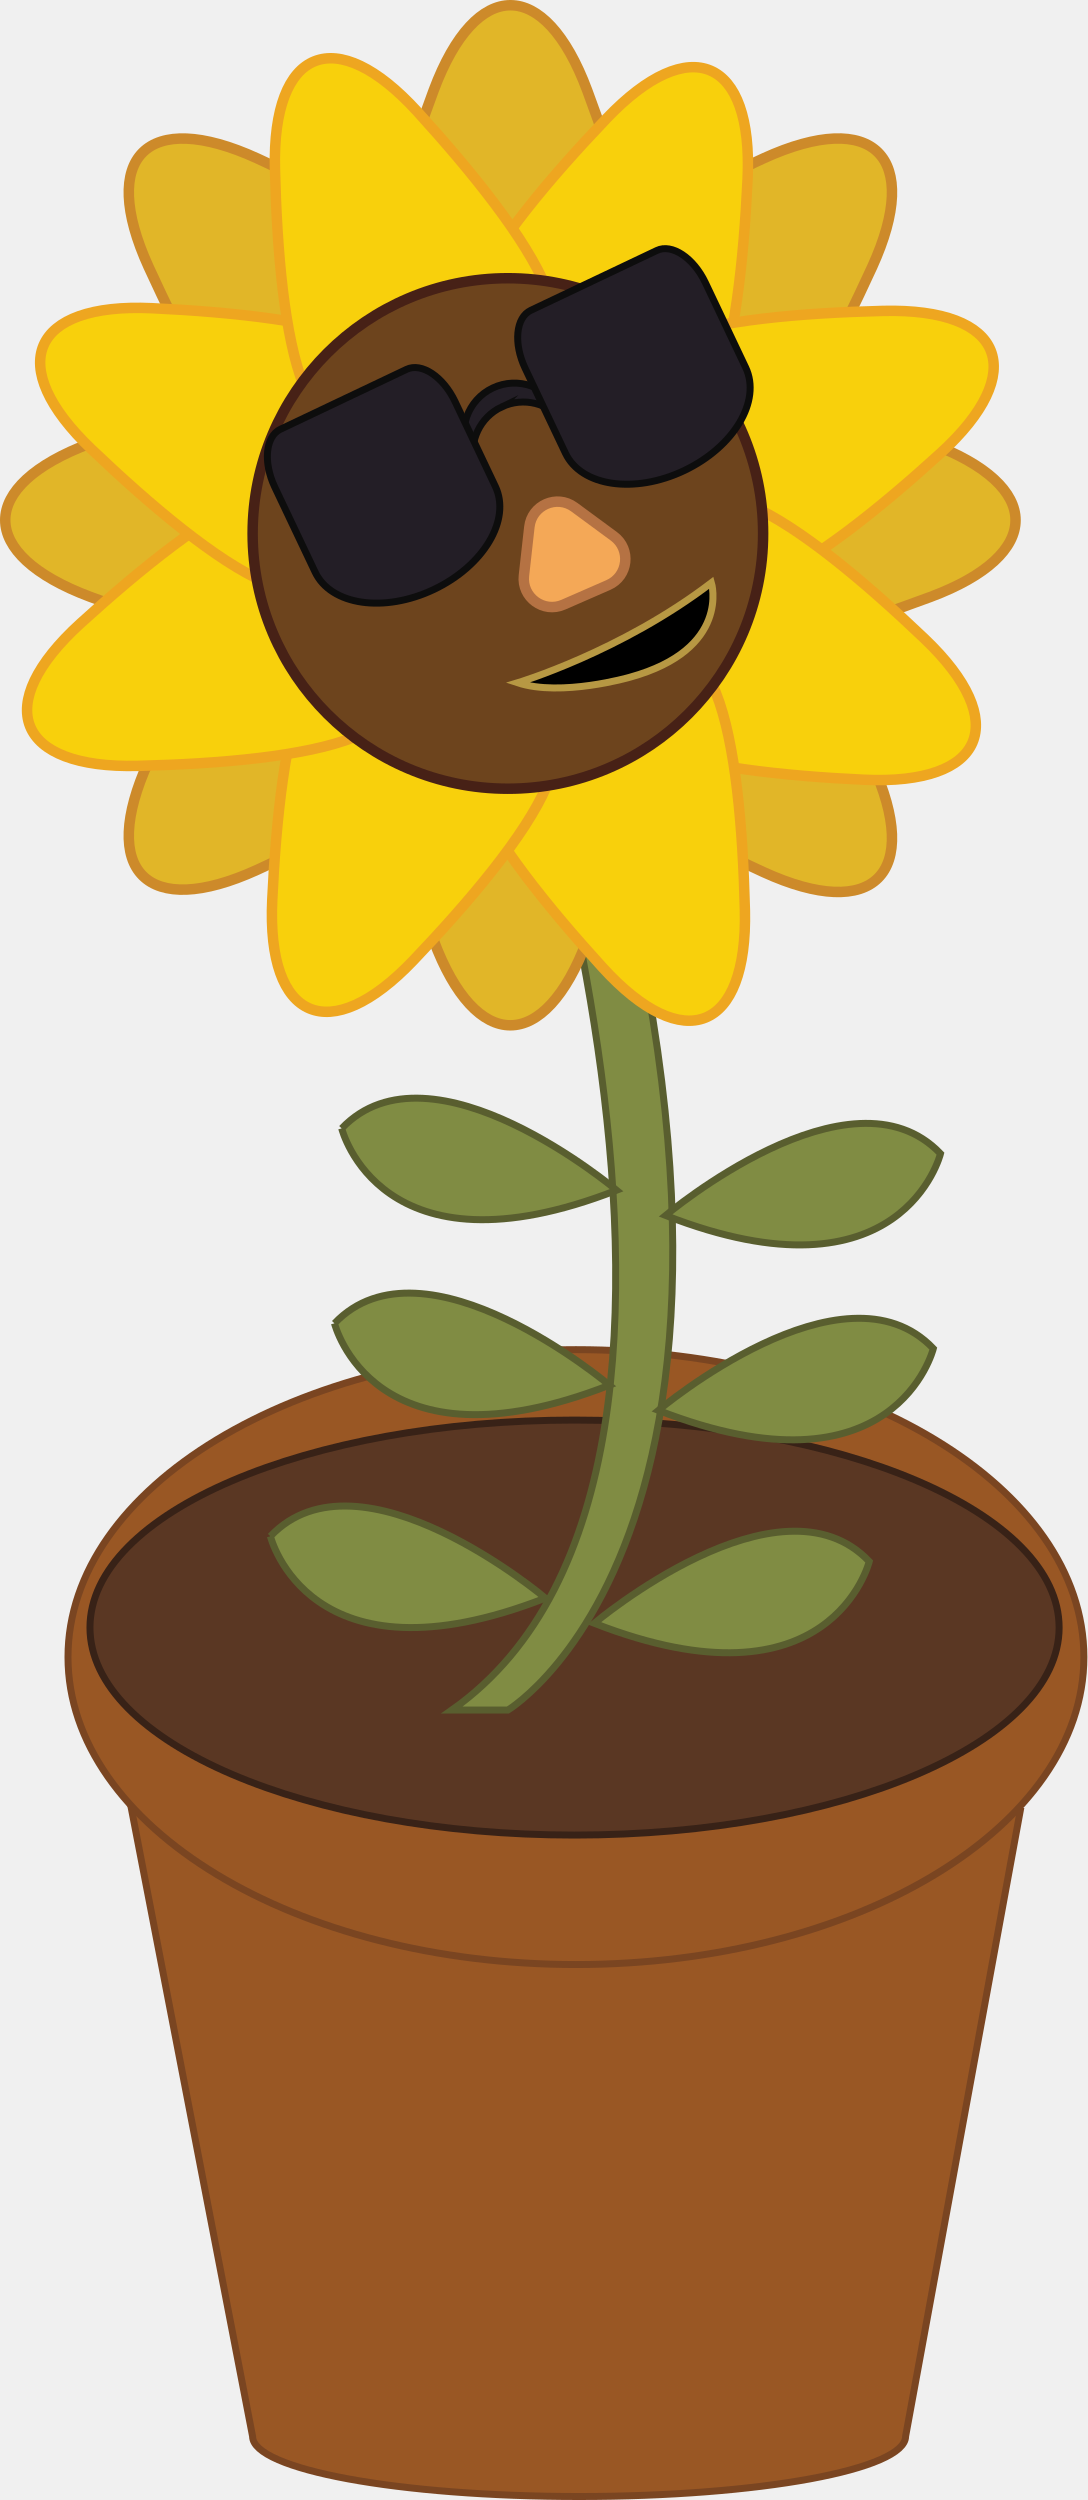
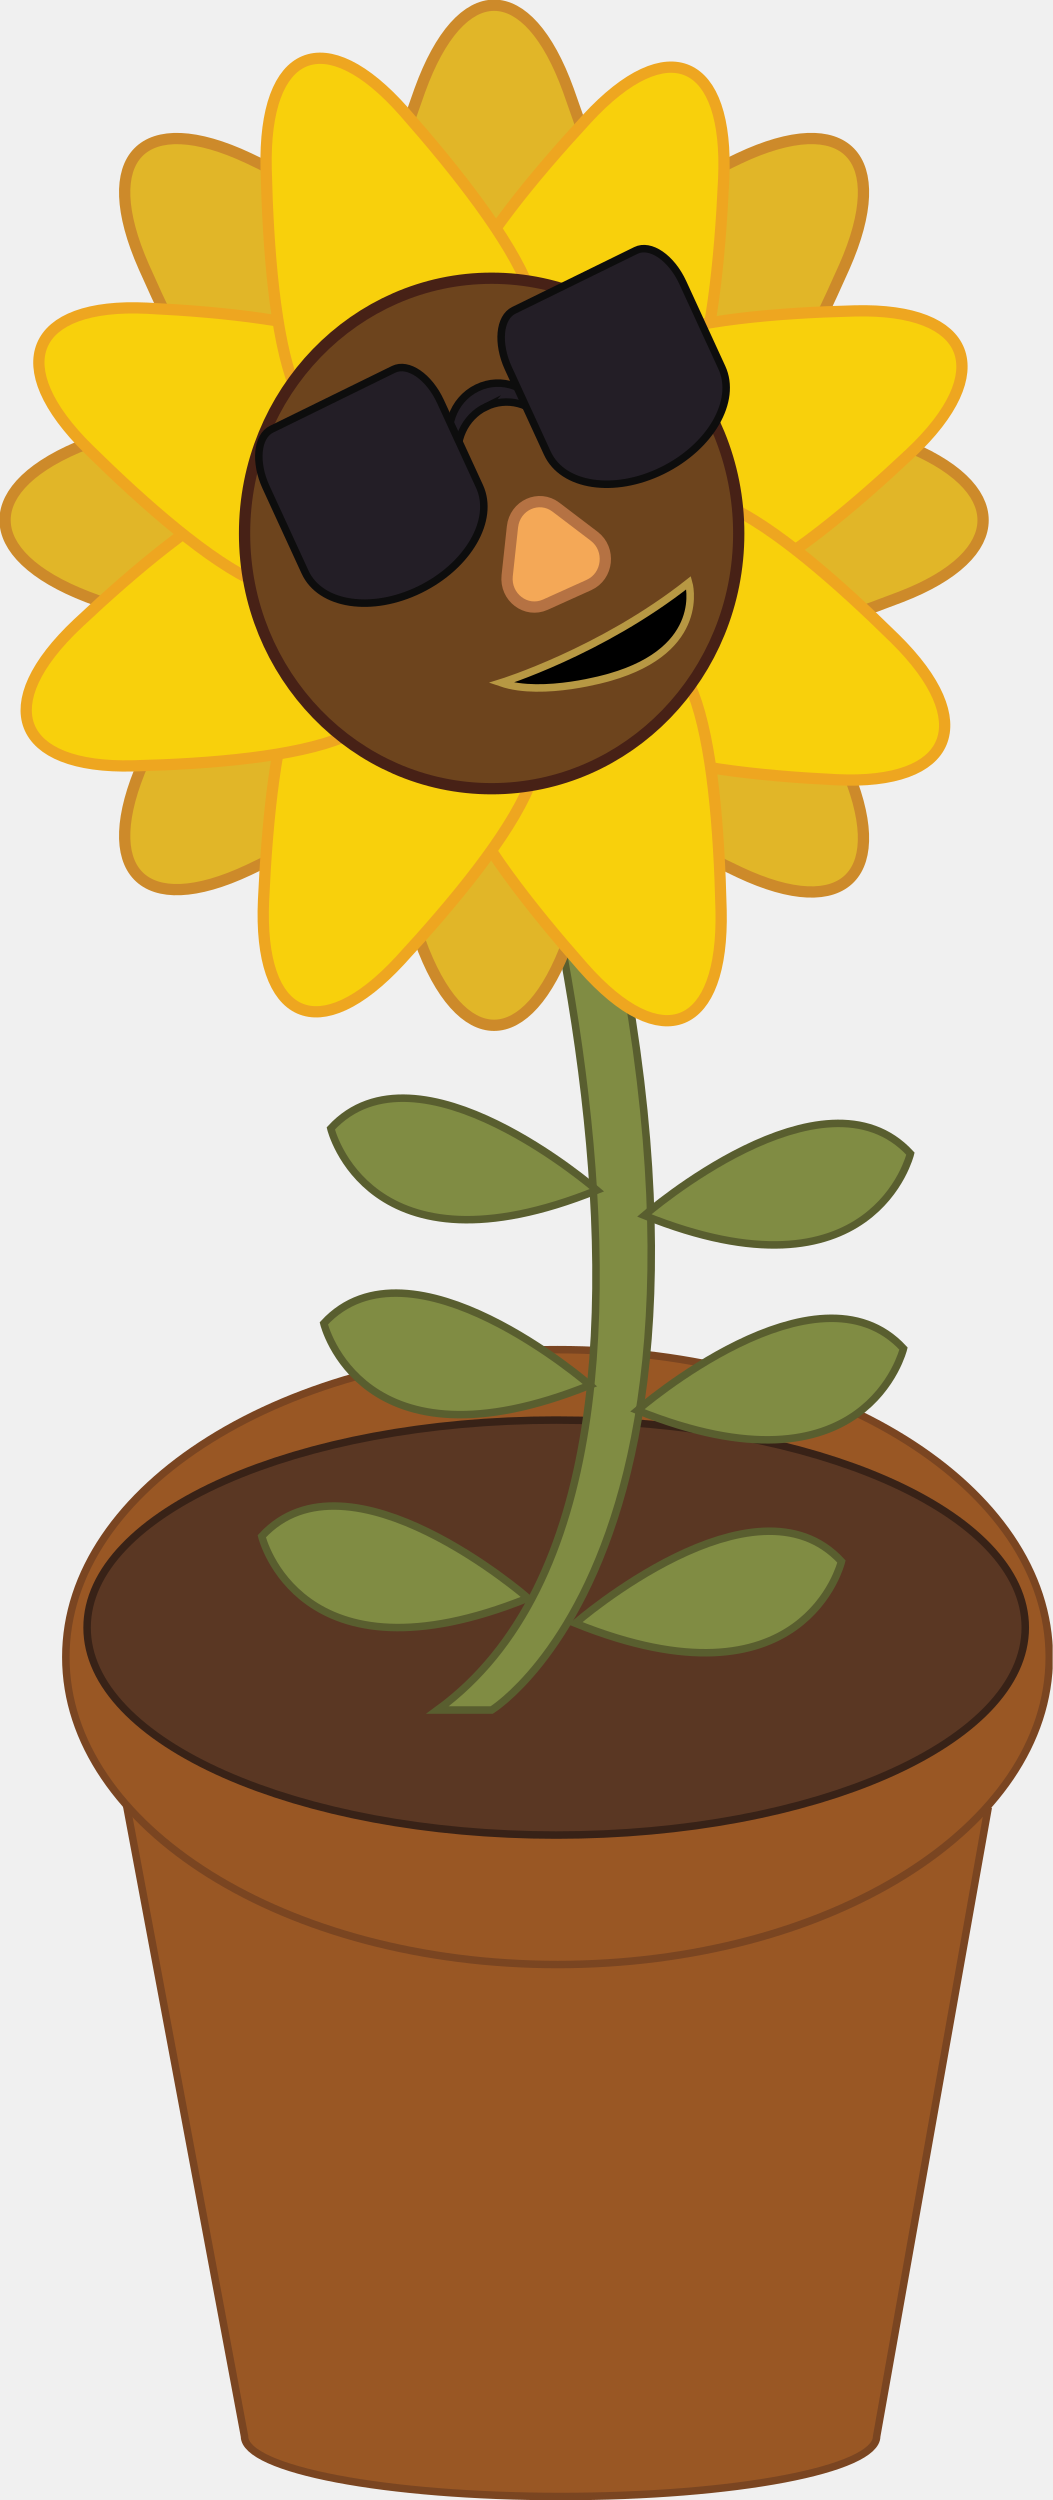
- <svg xmlns="http://www.w3.org/2000/svg" id="Layer_1" data-name="Layer 1" viewBox="0 0 310.86 714.7">
+ <svg xmlns="http://www.w3.org/2000/svg" width="280" height="665" viewBox="0 0 280 665" fill="none">
+   <g clip-path="url(#clip0_4_2898)">
+     <path d="M33.66 480.173L65.042 648.075C65.042 656.905 102.683 664.07 149.116 664.07C195.548 664.07 233.189 656.905 233.189 648.075L262.679 481.857L33.651 480.173H33.66Z" fill="#995724" stroke="#7A4521" stroke-width="2" stroke-miterlimit="10" />
+     <path d="M148.305 522.565C220.541 522.565 279.099 485.952 279.099 440.787C279.099 395.622 220.541 359.009 148.305 359.009C76.069 359.009 17.51 395.622 17.51 440.787C17.51 485.952 76.069 522.565 148.305 522.565Z" fill="#995724" stroke="#7A4521" stroke-width="2" stroke-miterlimit="10" />
+     <path d="M147.944 488.129C216.857 488.129 272.722 463.417 272.722 432.934C272.722 402.451 216.857 377.739 147.944 377.739C79.032 377.739 23.167 402.451 23.167 432.934C23.167 463.417 79.032 488.129 147.944 488.129Z" fill="#5A3723" stroke="#382217" stroke-width="2" stroke-miterlimit="10" />
+     <path d="M153.033 431.789C153.033 431.789 200.754 390.272 223.831 415.357C223.831 415.357 214.004 456.363 153.033 431.789Z" fill="#808C43" stroke="#595E2F" stroke-width="2" stroke-miterlimit="10" />
+     <path d="M69.635 408.658C69.635 408.658 79.462 449.663 140.432 425.09C140.432 425.09 92.712 383.573 69.635 408.658Z" fill="#808C43" stroke="#595E2F" stroke-width="2" stroke-miterlimit="10" />
+     <path d="M123.643 151.916C123.643 151.916 206.825 389.016 116.356 454.874H130.777C130.777 454.874 221.696 398.963 137.451 150.93L123.643 151.916Z" fill="#808C43" stroke="#595E2F" stroke-width="2" stroke-miterlimit="10" />
+     <path d="M165.085 80.587C165.085 93.493 159.627 105.421 153.106 115.051C142.63 130.534 120.229 130.534 109.754 115.051C103.232 105.412 97.774 93.493 97.774 80.587C97.774 66.435 104.34 44.318 111.672 24.024C122.58 -6.15 140.297 -6.15 151.196 24.024C158.528 44.309 165.094 66.425 165.094 80.587H165.085Z" fill="#E1B628" stroke="#CD8A2A" stroke-width="3" stroke-miterlimit="10" />
+     <path d="M195.701 121.127C186.865 130.255 174.84 134.693 163.635 136.75C145.63 140.043 129.786 123.686 132.974 105.077C134.956 93.502 139.261 81.08 148.098 71.952C157.789 61.941 177.569 51.101 196.638 42.112C225.002 28.742 237.531 41.684 224.587 70.985C215.886 90.683 205.384 111.115 195.701 121.127Z" fill="#E1B628" stroke="#CD8A2A" stroke-width="3" stroke-miterlimit="10" />
+     <path d="M184.838 173.131C172.345 173.131 160.798 167.492 151.475 160.756C136.487 149.934 136.487 126.794 151.475 115.973C160.807 109.236 172.345 103.597 184.838 103.597C198.538 103.597 219.948 110.38 239.593 117.954C268.804 129.222 268.804 147.524 239.593 158.783C219.957 166.357 198.547 173.14 184.838 173.14V173.131Z" fill="#E1B628" stroke="#CD8A2A" stroke-width="3" stroke-miterlimit="10" />
+     <path d="M148.098 202.161C139.261 193.033 134.965 180.611 132.974 169.037C129.786 150.437 145.621 134.07 163.635 137.364C174.84 139.411 186.865 143.858 195.701 152.986C205.393 162.998 215.886 183.431 224.587 203.129C237.531 232.429 225.002 245.372 196.638 232.001C177.569 223.013 157.789 212.163 148.098 202.161Z" fill="#E1B628" stroke="#CD8A2A" stroke-width="3" stroke-miterlimit="10" />
+     <path d="M97.765 193.536C97.765 180.63 103.223 168.702 109.745 159.071C120.22 143.589 142.621 143.589 153.097 159.071C159.618 168.711 165.076 180.63 165.076 193.536C165.076 207.688 158.51 229.805 151.178 250.098C140.27 280.273 122.553 280.273 111.654 250.098C104.322 229.814 97.756 207.697 97.756 193.536H97.765Z" fill="#E1B628" stroke="#CD8A2A" stroke-width="3" stroke-miterlimit="10" />
+     <path d="M67.149 152.363C75.985 143.235 88.01 138.797 99.215 136.74C117.221 133.447 133.064 149.804 129.876 168.413C127.894 179.988 123.589 192.41 114.753 201.538C105.061 211.549 85.281 222.389 66.212 231.377C37.849 244.748 25.319 231.805 38.263 202.505C46.964 182.807 57.466 162.375 67.149 152.363Z" fill="#E1B628" stroke="#CD8A2A" stroke-width="3" stroke-miterlimit="10" />
+     <path d="M78.012 103.588C90.505 103.588 102.052 109.227 111.375 115.963C126.363 126.785 126.363 149.925 111.375 160.746C102.043 167.483 90.505 173.121 78.012 173.121C64.312 173.121 42.902 166.338 23.257 158.764C-5.954 147.497 -5.954 129.194 23.257 117.936C42.893 110.362 64.303 103.579 78.012 103.579V103.588Z" fill="#E1B628" stroke="#CD8A2A" stroke-width="3" stroke-miterlimit="10" />
+     <path d="M114.753 71.962C123.589 81.09 127.885 93.511 129.876 105.086C133.064 123.686 117.23 140.053 99.215 136.759C88.01 134.712 75.985 130.265 67.149 121.137C57.457 111.125 46.964 90.692 38.263 70.994C25.319 41.694 37.849 28.751 66.212 42.122C85.281 51.11 105.061 61.959 114.753 71.962Z" fill="#E1B628" stroke="#CD8A2A" stroke-width="3" stroke-miterlimit="10" />
+     <path d="M183.748 105.254C178.83 117.117 169.274 125.863 159.609 132.079C144.08 142.062 123.49 132.963 119.743 114.465C117.419 102.955 116.932 89.771 121.85 77.907C127.237 64.89 141.693 47.221 156.159 31.552C177.668 8.234 193.963 15.436 192.503 47.611C191.522 69.245 189.135 92.246 183.748 105.263V105.254Z" fill="#F8D00C" stroke="#EEA620" stroke-width="3" stroke-miterlimit="10" />
+     <path d="M196.466 154.968C184.865 159.769 172.12 158.969 161.041 156.308C143.224 152.018 134.893 130.543 144.909 114.735C151.142 104.9 159.825 95.223 171.426 90.422C184.145 85.156 206.465 83.22 227.415 82.699C258.59 81.927 265.174 98.917 242.124 120.597C226.623 135.177 209.194 149.702 196.475 154.968H196.466Z" fill="#F8D00C" stroke="#EEA620" stroke-width="3" stroke-miterlimit="10" />
+     <path d="M166.689 198.365C155.204 193.284 146.737 183.412 140.721 173.428C131.056 157.387 139.865 136.117 157.771 132.246C168.913 129.846 181.677 129.343 193.161 134.423C205.762 139.988 222.867 154.921 238.035 169.865C260.607 192.084 253.636 208.916 222.489 207.409C201.547 206.395 179.281 203.929 166.68 198.365H166.689Z" fill="#F8D00C" stroke="#EEA620" stroke-width="3" stroke-miterlimit="10" />
+     <path d="M121.85 210.135C117.203 198.151 117.977 184.985 120.553 173.54C124.706 155.135 145.494 146.529 160.798 156.875C170.318 163.314 179.686 172.284 184.334 184.268C189.432 197.406 191.305 220.463 191.81 242.105C192.557 274.309 176.11 281.11 155.123 257.3C141.009 241.287 126.948 223.282 121.85 210.144V210.135Z" fill="#F8D00C" stroke="#EEA620" stroke-width="3" stroke-miterlimit="10" />
+     <path d="M78.859 181.756C83.777 169.893 93.333 161.146 102.998 154.931C118.527 144.947 139.117 154.047 142.864 172.544C145.188 184.054 145.675 197.239 140.757 209.102C135.37 222.119 120.914 239.789 106.448 255.458C84.939 278.775 68.644 271.573 70.103 239.398C71.085 217.765 73.472 194.764 78.859 181.747V181.756Z" fill="#F8D00C" stroke="#EEA620" stroke-width="3" stroke-miterlimit="10" />
+     <path d="M66.384 131.455C77.985 126.654 90.73 127.454 101.809 130.116C119.626 134.405 127.957 155.88 117.941 171.688C111.708 181.523 103.025 191.2 91.424 196.001C78.706 201.268 56.386 203.203 35.435 203.724C4.26 204.497 -2.324 187.506 20.726 165.827C36.227 151.246 53.656 136.722 66.375 131.455H66.384Z" fill="#F8D00C" stroke="#EEA620" stroke-width="3" stroke-miterlimit="10" />
+     <path d="M94.936 91.027C106.421 96.107 114.888 105.979 120.904 115.963C130.569 132.004 121.76 153.275 103.854 157.145C92.712 159.546 79.948 160.048 68.464 154.968C55.863 149.404 38.758 134.47 23.59 119.527C1.018 97.307 7.989 80.475 39.136 81.983C60.078 82.997 82.344 85.463 94.945 91.027H94.936Z" fill="#F8D00C" stroke="#EEA620" stroke-width="3" stroke-miterlimit="10" />
+     <path d="M140.757 76.874C145.404 88.859 144.63 102.025 142.054 113.469C137.901 131.874 117.113 140.481 101.809 130.134C92.289 123.695 82.921 114.726 78.273 102.741C73.175 89.603 71.302 66.546 70.797 44.904C70.05 12.701 86.497 5.899 107.484 29.709C121.598 45.723 135.659 63.727 140.757 76.865V76.874Z" fill="#F8D00C" stroke="#EEA620" stroke-width="3" stroke-miterlimit="10" />
+     <path d="M130.777 209.8C167.076 209.8 196.503 179.402 196.503 141.904C196.503 104.407 167.076 74.009 130.777 74.009C94.477 74.009 65.05 104.407 65.05 141.904C65.05 179.402 94.477 209.8 130.777 209.8Z" fill="#6D441D" stroke="#472116" stroke-width="3" stroke-miterlimit="10" />
+     <path d="M133.299 181.617C133.299 181.617 159.933 173.373 183.19 155.005C183.19 155.005 188.297 172.693 162.194 180.146C162.194 180.146 144.504 185.441 133.299 181.617Z" fill="black" stroke="#B79843" stroke-width="2" stroke-miterlimit="10" />
+     <path d="M129.182 108.24C134.83 105.468 141.45 107.282 145.098 112.223C144.891 111.329 144.594 110.446 144.197 109.58C141.117 102.881 133.361 100.024 126.876 103.207C120.391 106.389 117.626 114.4 120.706 121.099C121.103 121.965 121.58 122.756 122.12 123.491C120.715 117.443 123.535 111.004 129.191 108.231L129.182 108.24Z" fill="#231E26" stroke="#0D0D0D" stroke-width="2" stroke-miterlimit="10" />
+     <path d="M72.22 114.177C68.374 116.065 67.717 122.96 70.761 129.585L81.146 152.177C85.209 161.016 98.9 163.091 111.717 156.801C124.534 150.511 131.623 138.248 127.561 129.408L117.176 106.817C114.131 100.192 108.547 96.358 104.691 98.247L72.22 114.177Z" fill="#231E26" stroke="#0D0D0D" stroke-width="2" stroke-miterlimit="10" />
+     <path d="M136.676 82.55C132.83 84.439 132.173 91.334 135.217 97.959L145.602 120.55C149.665 129.39 163.356 131.465 176.173 125.175C188.991 118.885 196.079 106.621 192.017 97.782L181.632 75.19C178.587 68.566 173.003 64.732 169.147 66.621L136.676 82.55Z" fill="#231E26" stroke="#0D0D0D" stroke-width="2" stroke-miterlimit="10" />
+     <path d="M136.316 140.127L134.911 153.107C134.289 158.867 139.937 163.166 145.071 160.839L156.654 155.61C161.798 153.284 162.572 146.092 158.06 142.649L147.881 134.907C143.369 131.474 136.937 134.377 136.316 140.137V140.127Z" fill="#F4A857" stroke="#B57243" stroke-width="3" stroke-miterlimit="10" />
+     <path d="M169.535 375.152C169.535 375.152 217.255 333.635 240.332 358.72C240.332 358.72 230.505 399.726 169.535 375.152Z" fill="#808C43" stroke="#595E2F" stroke-width="2" stroke-miterlimit="10" />
+     <path d="M86.136 352.021C86.136 352.021 95.963 393.026 156.934 368.453C156.934 368.453 109.213 326.936 86.136 352.021Z" fill="#808C43" stroke="#595E2F" stroke-width="2" stroke-miterlimit="10" />
+     <path d="M171.381 323.307C171.381 323.307 219.102 281.79 242.178 306.875C242.178 306.875 232.352 347.88 171.381 323.307Z" fill="#808C43" stroke="#595E2F" stroke-width="2" stroke-miterlimit="10" />
+     <path d="M87.992 300.167C87.992 300.167 97.819 341.172 158.789 316.598C158.789 316.598 111.069 275.081 87.992 300.167Z" fill="#808C43" stroke="#595E2F" stroke-width="2" stroke-miterlimit="10" />
+   </g>
  <defs>
-     <style>
-       .cls-1 {
-         fill: #e1b628;
-         stroke: #cd8a2a;
-       }
- 
-       .cls-1, .cls-2, .cls-3, .cls-4, .cls-5, .cls-6, .cls-7, .cls-8, .cls-9 {
-         stroke-miterlimit: 10;
-       }
- 
-       .cls-1, .cls-2, .cls-3, .cls-9 {
-         stroke-width: 3px;
-       }
- 
-       .cls-2 {
-         fill: #f8d00c;
-         stroke: #eea620;
-       }
- 
-       .cls-3 {
-         fill: #6d441d;
-         stroke: #472116;
-       }
- 
-       .cls-4 {
-         fill: #5a3723;
-         stroke: #382217;
-       }
- 
-       .cls-4, .cls-5, .cls-6, .cls-7, .cls-8 {
-         stroke-width: 2px;
-       }
- 
-       .cls-5 {
-         fill: #995724;
-         stroke: #7a4521;
-       }
- 
-       .cls-6 {
-         fill: #808c43;
-         stroke: #595e2f;
-       }
- 
-       .cls-7 {
-         fill: #231e26;
-         stroke: #0d0d0d;
-       }
- 
-       .cls-8 {
-         stroke: #b79843;
-       }
- 
-       .cls-9 {
-         fill: #f4a857;
-         stroke: #b57243;
-       }
-     </style>
+     <clipPath id="clip0_4_2898">
+       <rect width="280" height="665" fill="white" />
+     </clipPath>
  </defs>
-   <g>
-     <g>
-       <path class="cls-5" d="M37.37,516.06l34.84,180.45c0,9.49,41.79,17.19,93.34,17.19s93.34-7.7,93.34-17.19l32.74-178.64-254.27-1.81Z" />
-       <ellipse class="cls-5" cx="164.65" cy="473.73" rx="145.21" ry="87.89" />
-       <ellipse class="cls-4" cx="164.25" cy="465.29" rx="138.53" ry="59.32" />
-     </g>
-     <g>
-       <g>
-         <path class="cls-6" d="M169.9,464.06s52.98-44.62,78.6-17.66c0,0-10.91,44.07-78.6,17.66Z" />
-         <path class="cls-6" d="M77.31,439.2s10.91,44.07,78.6,17.66c0,0-52.98-44.62-78.6-17.66" />
-       </g>
-       <path class="cls-6" d="M137.27,163.27s92.35,254.82-8.09,325.6h16.01s100.94-60.09,7.41-326.66l-15.33,1.06Z" />
-     </g>
-     <g>
-       <g>
-         <path class="cls-1" d="M183.28,86.61c0,13.87-6.06,26.69-13.3,37.04-11.63,16.64-36.5,16.64-48.13,0-7.24-10.36-13.3-23.17-13.3-37.04,0-15.21,7.29-38.98,15.43-60.79,12.11-32.43,31.78-32.43,43.88,0,8.14,21.8,15.43,45.57,15.43,60.79Z" />
-         <path class="cls-1" d="M217.27,130.18c-9.81,9.81-23.16,14.58-35.6,16.79-19.99,3.54-37.58-14.04-34.04-34.04,2.2-12.44,6.98-25.79,16.79-35.6,10.76-10.76,32.72-22.41,53.89-32.07,31.49-14.37,45.4-.46,31.03,31.03-9.66,21.17-21.32,43.13-32.07,53.89Z" />
-         <path class="cls-1" d="M205.21,186.07c-13.87,0-26.69-6.06-37.04-13.3-16.64-11.63-16.64-36.5,0-48.13,10.36-7.24,23.17-13.3,37.04-13.3,15.21,0,38.98,7.29,60.79,15.43,32.43,12.11,32.43,31.78,0,43.88-21.8,8.14-45.57,15.43-60.79,15.43Z" />
-         <path class="cls-1" d="M164.42,217.27c-9.81-9.81-14.58-23.16-16.79-35.6-3.54-19.99,14.04-37.58,34.04-34.04,12.44,2.2,25.79,6.98,35.6,16.79,10.76,10.76,22.41,32.72,32.07,53.89,14.37,31.49.46,45.4-31.03,31.03-21.17-9.66-43.13-21.32-53.89-32.07Z" />
-         <path class="cls-1" d="M108.54,208c0-13.87,6.06-26.69,13.3-37.04,11.63-16.64,36.5-16.64,48.13,0,7.24,10.36,13.3,23.17,13.3,37.04,0,15.21-7.29,38.98-15.43,60.79-12.11,32.43-31.78,32.43-43.88,0-8.14-21.8-15.43-45.57-15.43-60.79Z" />
-         <path class="cls-1" d="M74.55,163.75c9.81-9.81,23.16-14.58,35.6-16.79,19.99-3.54,37.58,14.04,34.04,34.04-2.2,12.44-6.98,25.79-16.79,35.6-10.76,10.76-32.72,22.41-53.89,32.07-31.49,14.37-45.4.46-31.03-31.03,9.66-21.17,21.32-43.13,32.07-53.89Z" />
-         <path class="cls-1" d="M86.61,111.33c13.87,0,26.69,6.06,37.04,13.3,16.64,11.63,16.64,36.5,0,48.13-10.36,7.24-23.17,13.3-37.04,13.3-15.21,0-38.98-7.29-60.79-15.43-32.43-12.11-32.43-31.78,0-43.88,21.8-8.14,45.57-15.43,60.79-15.43Z" />
-         <path class="cls-1" d="M127.4,77.34c9.81,9.81,14.58,23.16,16.79,35.6,3.54,19.99-14.04,37.58-34.04,34.04-12.44-2.2-25.79-6.98-35.6-16.79-10.76-10.76-22.41-32.72-32.07-53.89-14.37-31.49-.46-45.4,31.03-31.03,21.17,9.66,43.13,21.32,53.89,32.07Z" />
-       </g>
-       <g>
-         <path class="cls-2" d="M204,113.12c-5.46,12.75-16.07,22.15-26.8,28.83-17.24,10.73-40.1.95-44.26-18.93-2.58-12.37-3.12-26.54,2.34-39.29,5.98-13.99,22.03-32.98,38.09-49.82,23.88-25.06,41.97-17.32,40.35,17.26-1.09,23.25-3.74,47.97-9.72,61.96Z" />
-         <path class="cls-2" d="M218.12,166.55c-12.88,5.16-27.03,4.3-39.33,1.44-19.78-4.61-29.03-27.69-17.91-44.68,6.92-10.57,16.56-20.97,29.44-26.13,14.12-5.66,38.9-7.74,62.16-8.3,34.61-.83,41.92,17.43,16.33,40.73-17.21,15.67-36.56,31.28-50.68,36.94Z" />
-         <path class="cls-2" d="M185.06,213.19c-12.75-5.46-22.15-16.07-28.83-26.8-10.73-17.24-.95-40.1,18.93-44.26,12.37-2.58,26.54-3.12,39.29,2.34,13.99,5.98,32.98,22.03,49.82,38.09,25.06,23.88,17.32,41.97-17.26,40.35-23.25-1.09-47.97-3.74-61.96-9.72Z" />
-         <path class="cls-2" d="M135.28,225.84c-5.16-12.88-4.3-27.03-1.44-39.33,4.61-19.78,27.69-29.03,44.68-17.91,10.57,6.92,20.97,16.56,26.13,29.44,5.66,14.12,7.74,38.9,8.3,62.16.83,34.61-17.43,41.92-40.73,16.33-15.67-17.21-31.28-36.56-36.94-50.68Z" />
-         <path class="cls-2" d="M87.55,195.34c5.46-12.75,16.07-22.15,26.8-28.83,17.24-10.73,40.1-.95,44.26,18.93,2.58,12.37,3.12,26.54-2.34,39.29-5.98,13.99-22.03,32.98-38.09,49.82-23.88,25.06-41.97,17.32-40.35-17.26,1.09-23.25,3.74-47.97,9.72-61.96Z" />
-         <path class="cls-2" d="M73.7,141.28c12.88-5.16,27.03-4.3,39.33-1.44,19.78,4.61,29.03,27.69,17.91,44.68-6.92,10.57-16.56,20.97-29.44,26.13-14.12,5.66-38.9,7.74-62.16,8.3-34.61.83-41.92-17.43-16.33-40.73,17.21-15.67,36.56-31.28,50.68-36.94Z" />
-         <path class="cls-2" d="M105.4,97.83c12.75,5.46,22.15,16.07,28.83,26.8,10.73,17.24.95,40.1-18.93,44.26-12.37,2.58-26.54,3.12-39.29-2.34-13.99-5.98-32.98-22.03-49.82-38.09-25.06-23.88-17.32-41.97,17.26-40.35,23.25,1.09,47.97,3.74,61.96,9.72Z" />
-         <path class="cls-2" d="M156.27,82.62c5.16,12.88,4.3,27.03,1.44,39.33-4.61,19.78-27.69,29.03-44.68,17.91-10.57-6.92-20.97-16.56-26.13-29.44-5.66-14.12-7.74-38.9-8.3-62.16-.83-34.61,17.43-41.92,40.73-16.33,15.67,17.21,31.28,36.56,36.94,50.68Z" />
-       </g>
-     </g>
-     <g>
-       <circle class="cls-3" cx="145.19" cy="152.51" r="72.97" />
-       <path class="cls-8" d="M147.99,195.19s29.57-8.86,55.39-28.6c0,0,5.67,19.01-23.31,27.02,0,0-19.64,5.69-32.08,1.58Z" />
-     </g>
-   </g>
-   <g>
-     <path class="cls-7" d="M143.42,116.33c6.27-2.98,13.62-1.03,17.67,4.28-.23-.96-.56-1.91-1-2.84-3.42-7.2-12.03-10.27-19.23-6.85s-10.27,12.03-6.85,19.23c.44.93.97,1.78,1.57,2.57-1.56-6.5,1.57-13.42,7.85-16.4Z" />
-     <path class="cls-7" d="M80.18,122.71c-4.27,2.03-5,9.44-1.62,16.56l11.53,24.28c4.51,9.5,19.71,11.73,33.94,4.97s22.1-19.94,17.59-29.44l-11.53-24.28c-3.38-7.12-9.58-11.24-13.86-9.21l-36.05,17.12Z" />
-     <path class="cls-7" d="M151.74,88.72c-4.27,2.03-5,9.44-1.62,16.56l11.53,24.28c4.51,9.5,19.71,11.73,33.94,4.97s22.1-19.94,17.59-29.44l-11.53-24.28c-3.38-7.12-9.58-11.24-13.86-9.21l-36.05,17.12Z" />
-   </g>
-   <path class="cls-9" d="M151.34,150.6l-1.56,13.95c-.69,6.19,5.58,10.81,11.28,8.31l12.86-5.62c5.71-2.5,6.57-10.23,1.56-13.93l-11.3-8.32c-5.01-3.69-12.15-.57-12.84,5.62Z" />
-   <g>
-     <path class="cls-6" d="M188.22,403.19s52.98-44.62,78.6-17.66c0,0-10.91,44.07-78.6,17.66Z" />
-     <path class="cls-6" d="M95.63,378.33s10.91,44.07,78.6,17.66c0,0-52.98-44.62-78.6-17.66" />
-   </g>
-   <g>
-     <path class="cls-6" d="M190.27,347.47s52.98-44.62,78.6-17.66c0,0-10.91,44.07-78.6,17.66Z" />
-     <path class="cls-6" d="M97.69,322.6s10.91,44.07,78.6,17.66c0,0-52.98-44.62-78.6-17.66" />
-   </g>
</svg>
